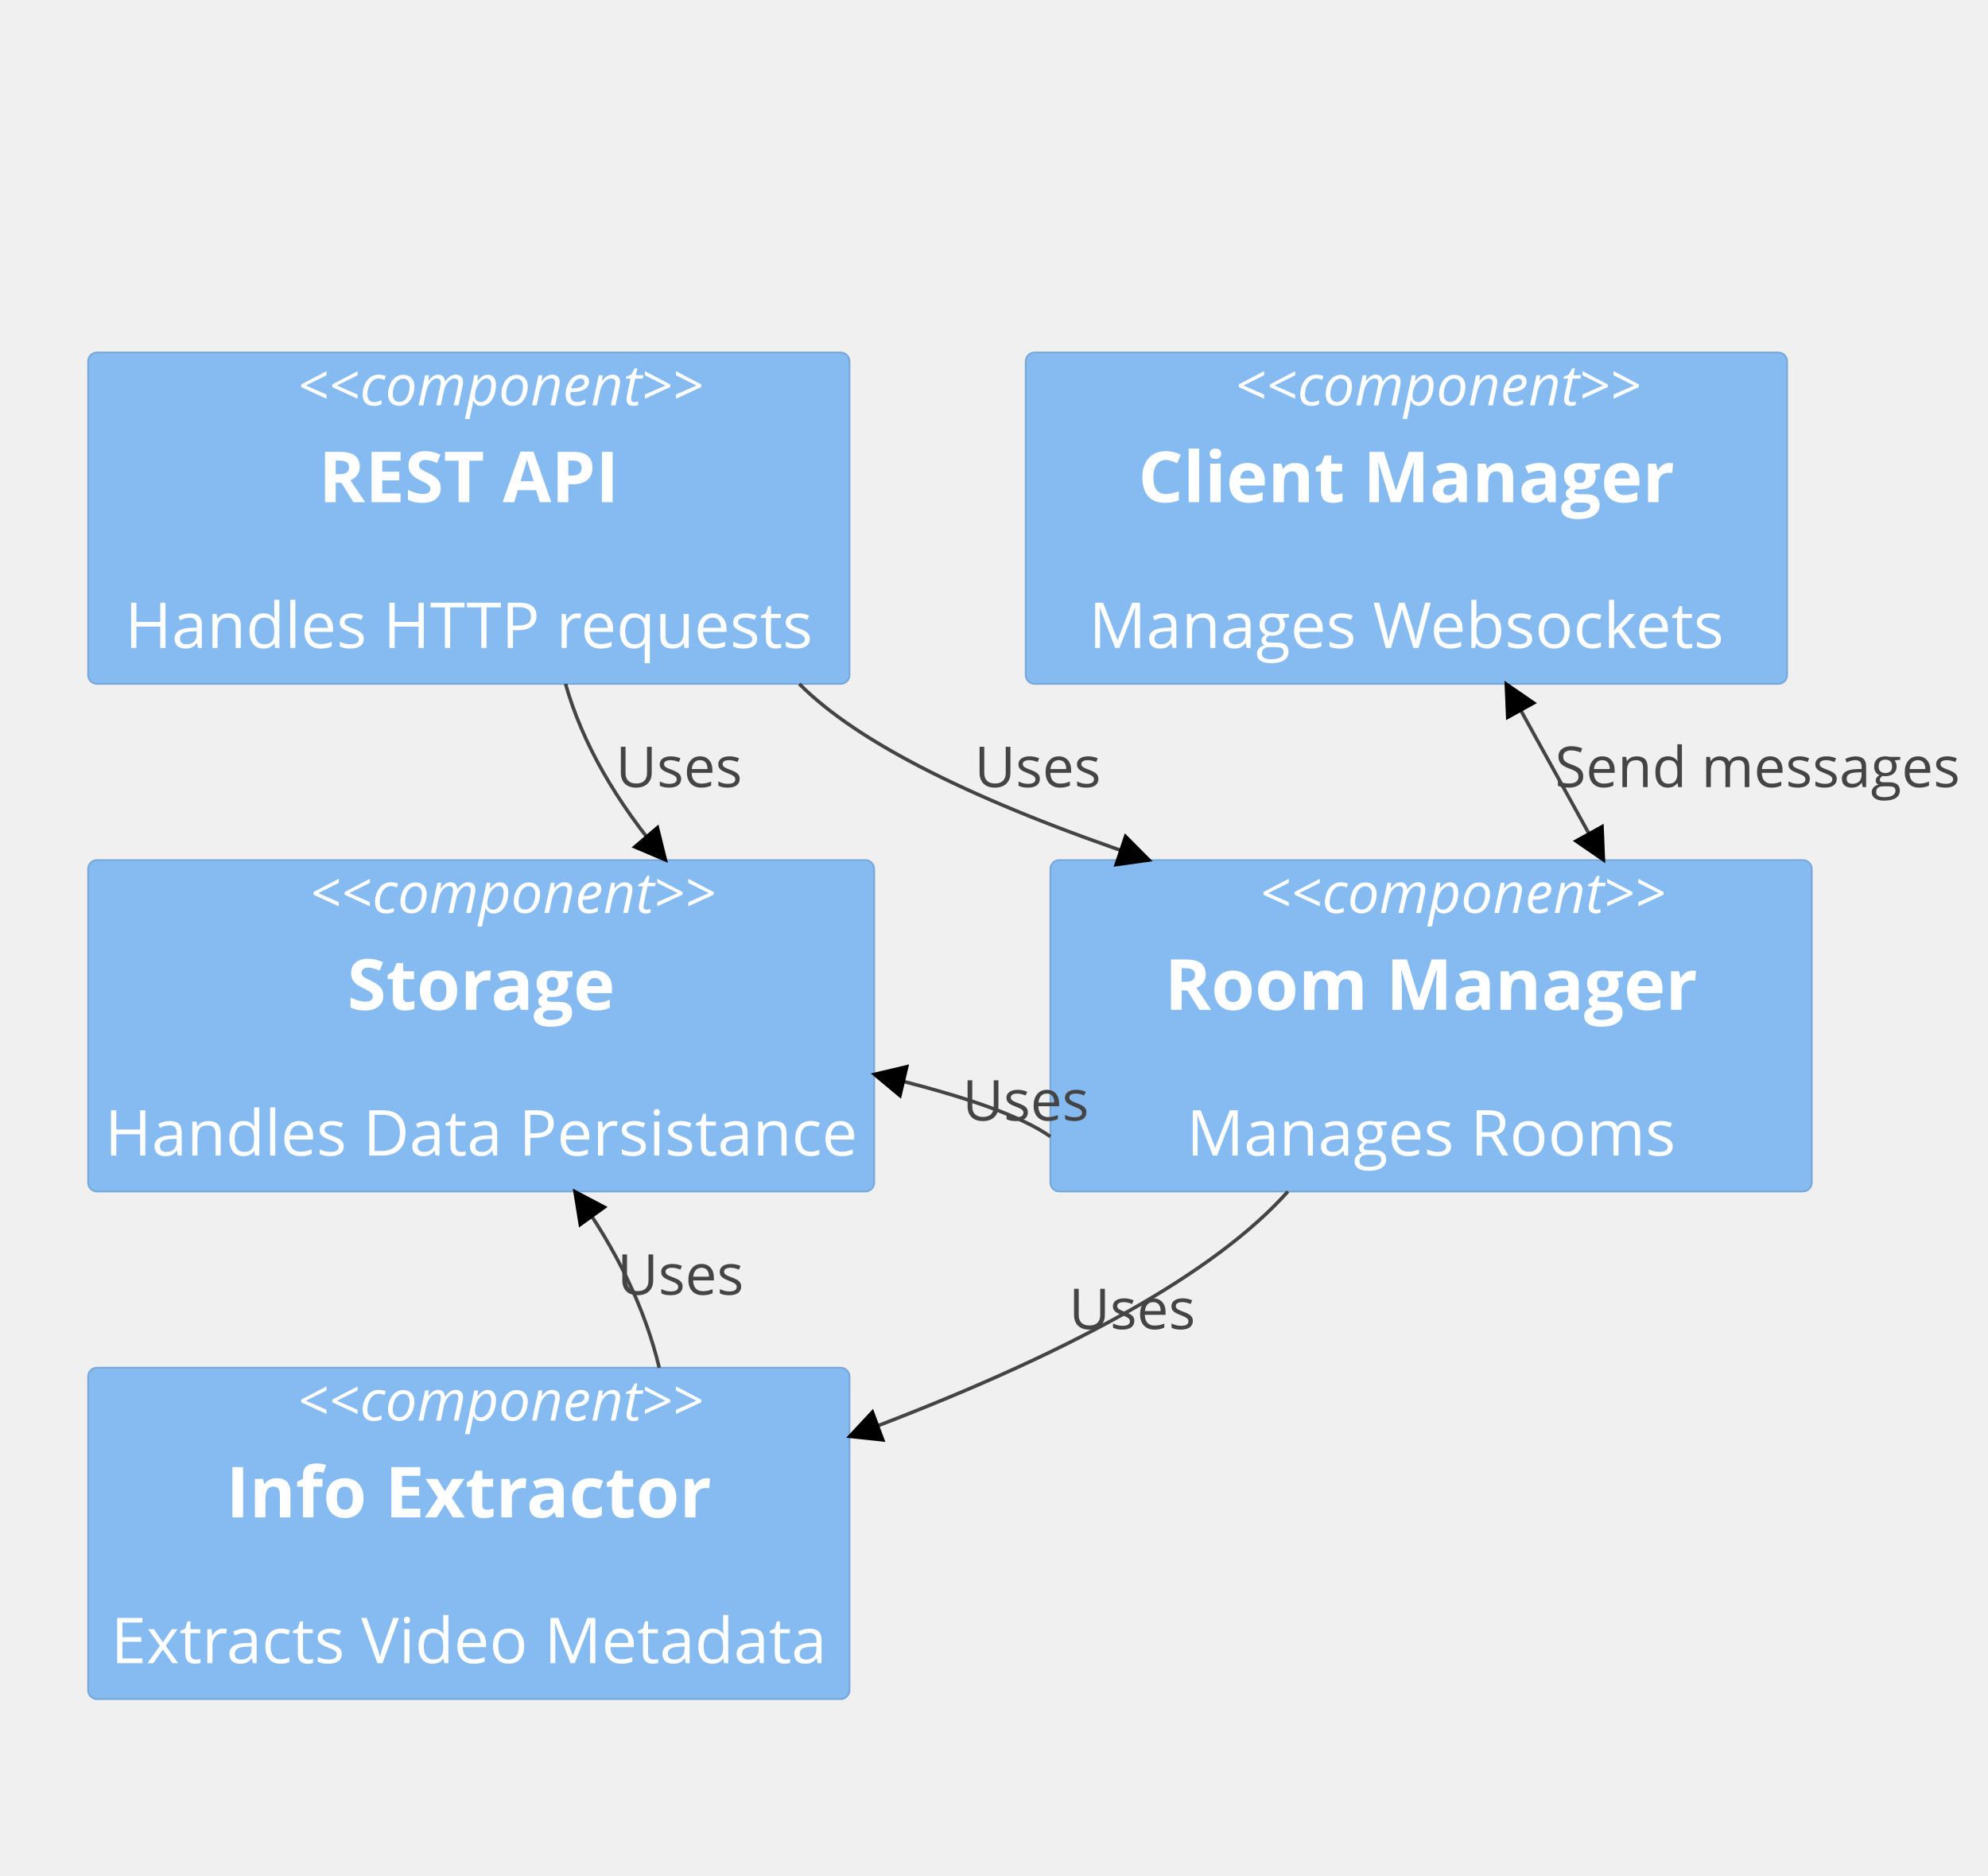
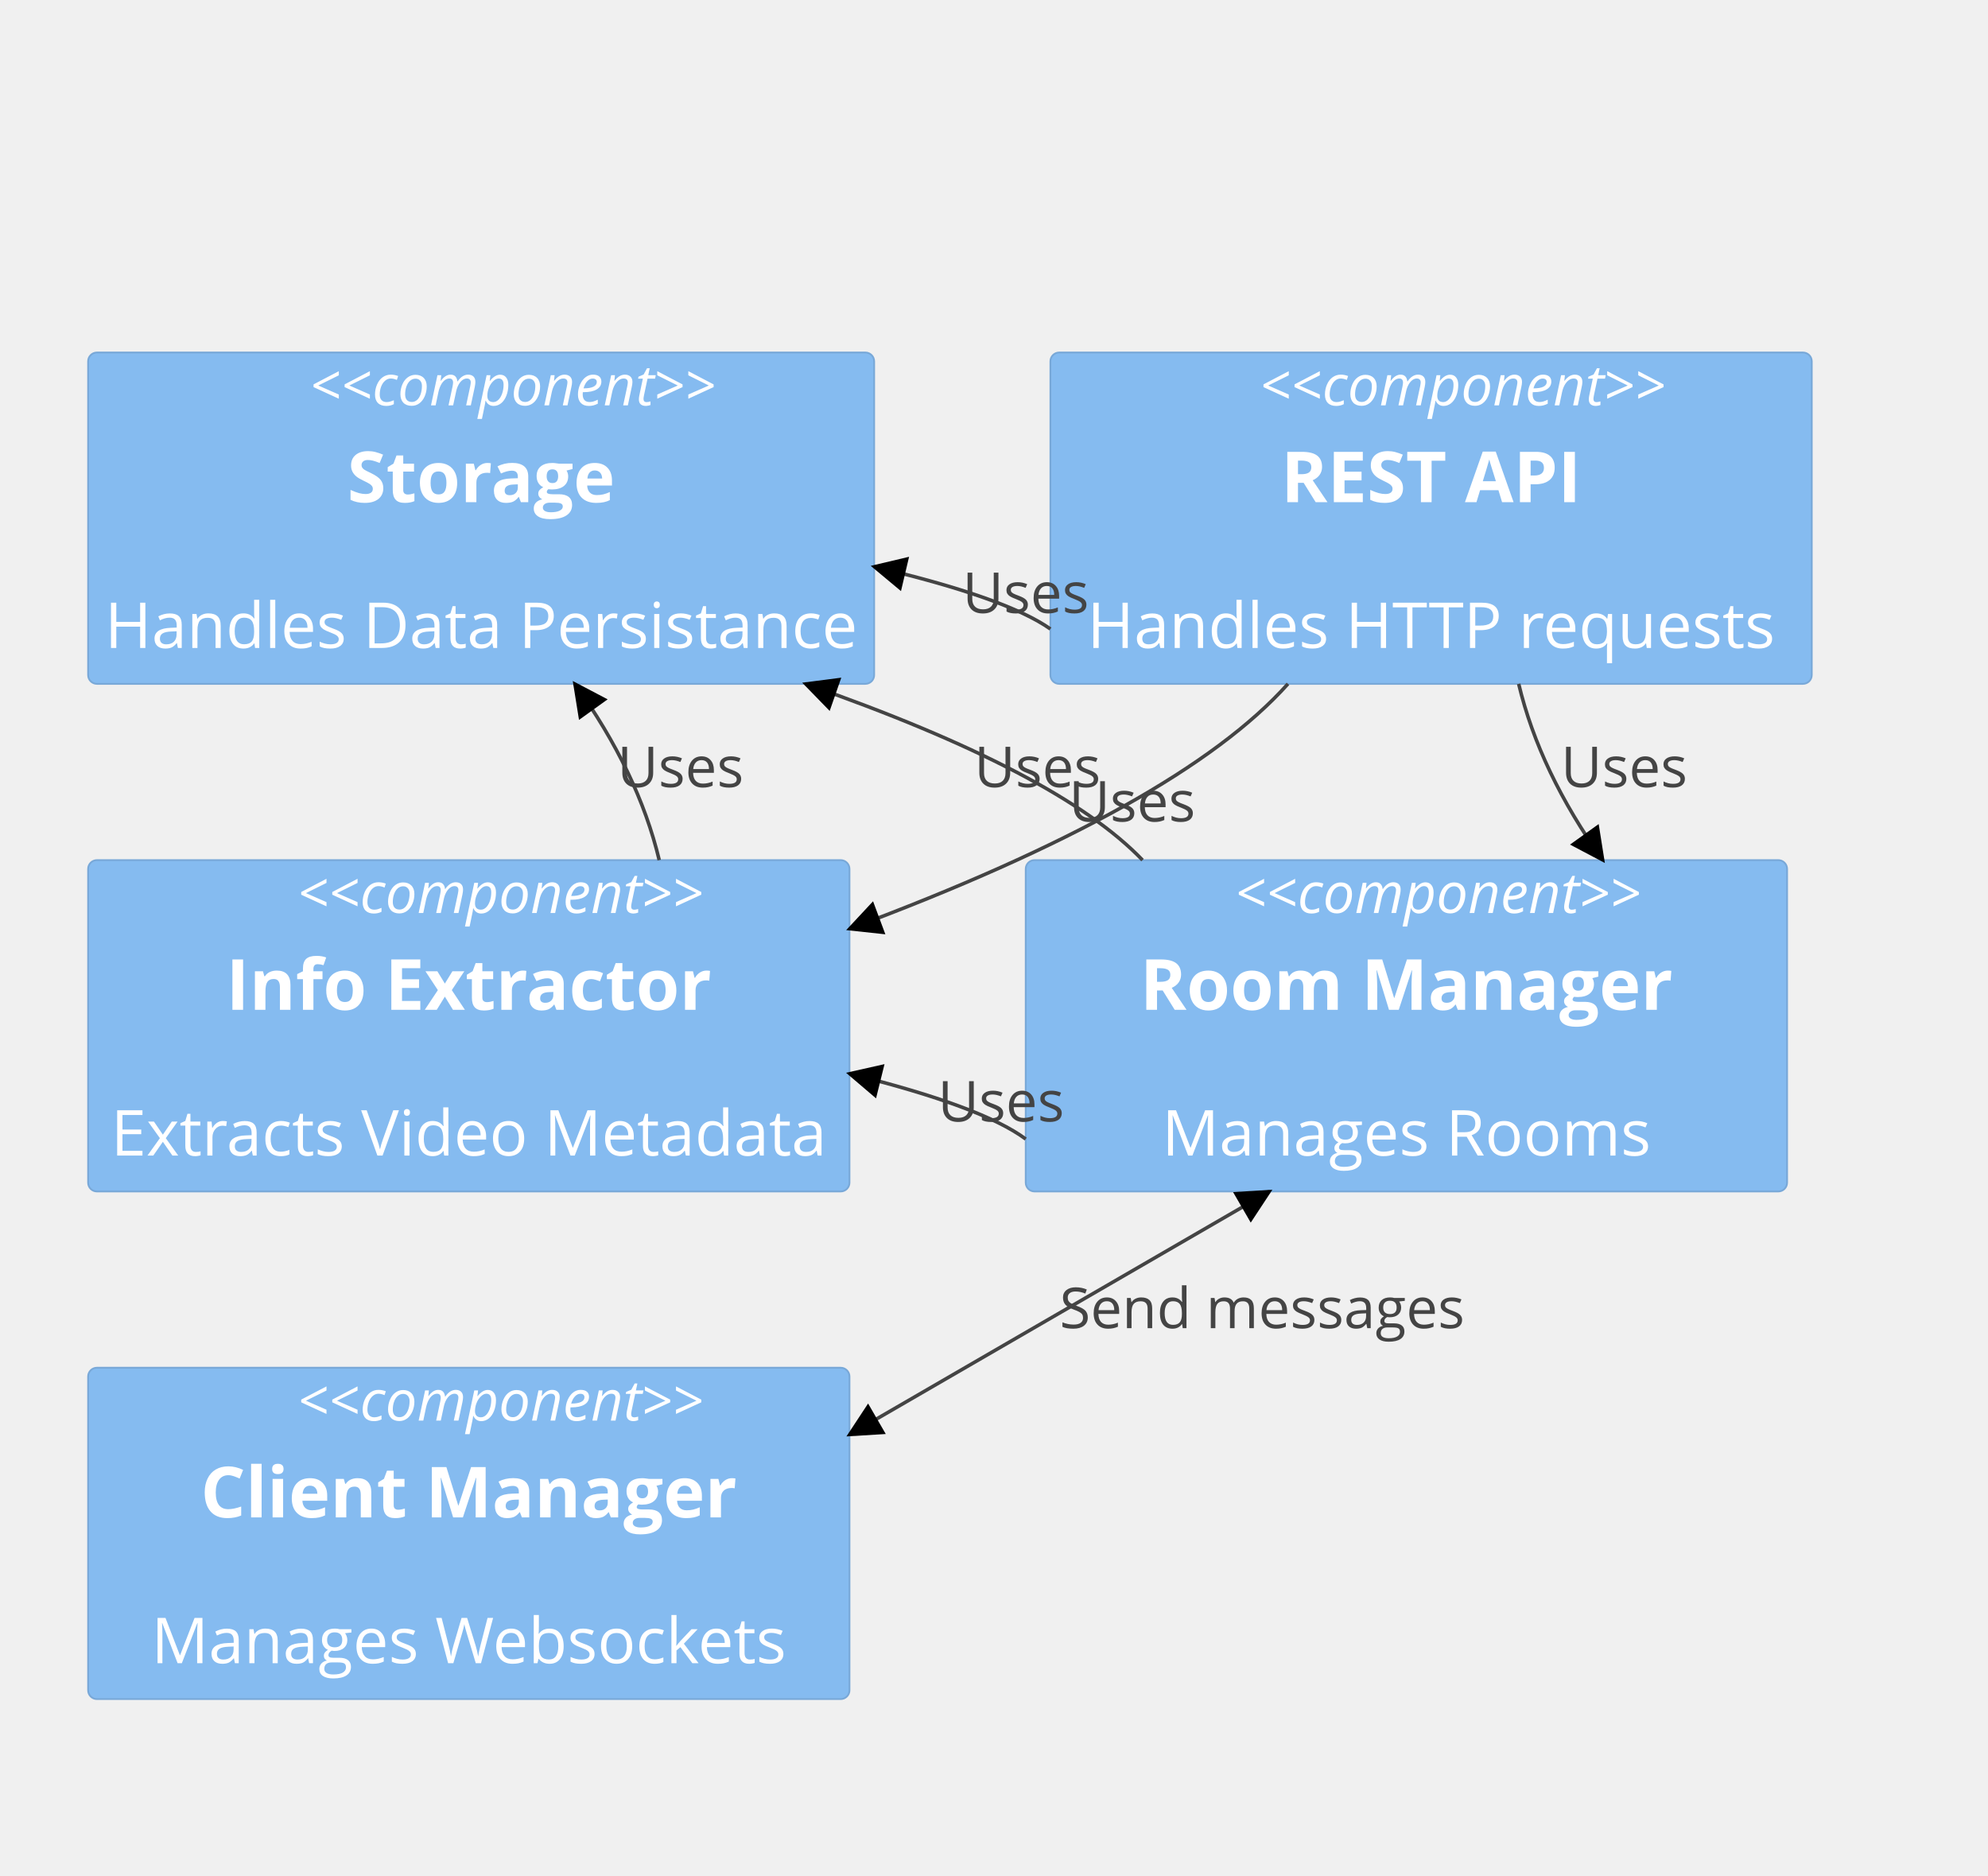
<svg xmlns="http://www.w3.org/2000/svg" aria-roledescription="c4" role="graphics-document document" viewBox="0 -0 564 532" style="max-width: 564px; background-color: white;" width="100%" id="my-svg">
  <style>#my-svg{font-family:"trebuchet ms",verdana,arial,sans-serif;font-size:16px;fill:#000000;}#my-svg .error-icon{fill:#552222;}#my-svg .error-text{fill:#552222;stroke:#552222;}#my-svg .edge-thickness-normal{stroke-width:2px;}#my-svg .edge-thickness-thick{stroke-width:3.5px;}#my-svg .edge-pattern-solid{stroke-dasharray:0;}#my-svg .edge-pattern-dashed{stroke-dasharray:3;}#my-svg .edge-pattern-dotted{stroke-dasharray:2;}#my-svg .marker{fill:#666;stroke:#666;}#my-svg .marker.cross{stroke:#666;}#my-svg svg{font-family:"trebuchet ms",verdana,arial,sans-serif;font-size:16px;}#my-svg .person{stroke:hsl(0, 0%, 83.333%);fill:#eee;}#my-svg :root{--mermaid-font-family:"trebuchet ms",verdana,arial,sans-serif;}</style>
  <g />
  <defs>
    <symbol height="24" width="24" id="computer">
      <path d="M2 2v13h20v-13h-20zm18 11h-16v-9h16v9zm-10.228 6l.466-1h3.524l.467 1h-4.457zm14.228 3h-24l2-6h2.104l-1.33 4h18.45l-1.297-4h2.073l2 6zm-5-10h-14v-7h14v7z" transform="scale(.5)" />
    </symbol>
  </defs>
  <defs>
    <symbol clip-rule="evenodd" fill-rule="evenodd" id="database">
      <path d="M12.258.001l.256.004.255.005.253.008.251.01.249.012.247.015.246.016.242.019.241.02.239.023.236.024.233.027.231.028.229.031.225.032.223.034.22.036.217.038.214.04.211.041.208.043.205.045.201.046.198.048.194.05.191.051.187.053.183.054.18.056.175.057.172.059.168.06.163.061.16.063.155.064.15.066.074.033.073.033.071.034.07.034.069.035.068.035.067.035.066.035.064.036.064.036.062.036.06.036.06.037.058.037.058.037.055.038.055.038.053.038.052.038.051.039.05.039.048.039.047.039.045.04.044.04.043.04.041.04.04.041.039.041.037.041.036.041.034.041.033.042.032.042.03.042.029.042.027.042.026.043.024.043.023.043.021.043.02.043.018.044.017.043.015.044.013.044.012.044.011.045.009.044.007.045.006.045.004.045.002.045.001.045v17l-.001.045-.002.045-.004.045-.006.045-.007.045-.009.044-.011.045-.012.044-.013.044-.015.044-.017.043-.018.044-.02.043-.021.043-.023.043-.024.043-.026.043-.027.042-.029.042-.03.042-.032.042-.033.042-.034.041-.036.041-.037.041-.039.041-.04.041-.041.04-.043.04-.044.04-.045.04-.047.039-.048.039-.05.039-.051.039-.052.038-.053.038-.055.038-.055.038-.058.037-.058.037-.06.037-.06.036-.062.036-.064.036-.064.036-.066.035-.067.035-.068.035-.069.035-.07.034-.071.034-.073.033-.074.033-.15.066-.155.064-.16.063-.163.061-.168.06-.172.059-.175.057-.18.056-.183.054-.187.053-.191.051-.194.05-.198.048-.201.046-.205.045-.208.043-.211.041-.214.04-.217.038-.22.036-.223.034-.225.032-.229.031-.231.028-.233.027-.236.024-.239.023-.241.02-.242.019-.246.016-.247.015-.249.012-.251.01-.253.008-.255.005-.256.004-.258.001-.258-.001-.256-.004-.255-.005-.253-.008-.251-.01-.249-.012-.247-.015-.245-.016-.243-.019-.241-.02-.238-.023-.236-.024-.234-.027-.231-.028-.228-.031-.226-.032-.223-.034-.22-.036-.217-.038-.214-.04-.211-.041-.208-.043-.204-.045-.201-.046-.198-.048-.195-.05-.19-.051-.187-.053-.184-.054-.179-.056-.176-.057-.172-.059-.167-.06-.164-.061-.159-.063-.155-.064-.151-.066-.074-.033-.072-.033-.072-.034-.07-.034-.069-.035-.068-.035-.067-.035-.066-.035-.064-.036-.063-.036-.062-.036-.061-.036-.06-.037-.058-.037-.057-.037-.056-.038-.055-.038-.053-.038-.052-.038-.051-.039-.049-.039-.049-.039-.046-.039-.046-.04-.044-.04-.043-.04-.041-.04-.04-.041-.039-.041-.037-.041-.036-.041-.034-.041-.033-.042-.032-.042-.03-.042-.029-.042-.027-.042-.026-.043-.024-.043-.023-.043-.021-.043-.02-.043-.018-.044-.017-.043-.015-.044-.013-.044-.012-.044-.011-.045-.009-.044-.007-.045-.006-.045-.004-.045-.002-.045-.001-.045v-17l.001-.045.002-.045.004-.045.006-.045.007-.045.009-.044.011-.045.012-.044.013-.044.015-.044.017-.043.018-.044.02-.043.021-.043.023-.043.024-.043.026-.043.027-.042.029-.042.03-.042.032-.042.033-.042.034-.041.036-.041.037-.041.039-.041.04-.041.041-.04.043-.04.044-.04.046-.04.046-.039.049-.039.049-.039.051-.039.052-.038.053-.038.055-.038.056-.038.057-.037.058-.037.06-.037.061-.036.062-.036.063-.036.064-.036.066-.035.067-.035.068-.035.069-.035.07-.034.072-.034.072-.033.074-.033.151-.066.155-.064.159-.063.164-.061.167-.06.172-.059.176-.057.179-.056.184-.054.187-.053.19-.051.195-.05.198-.048.201-.046.204-.045.208-.043.211-.041.214-.04.217-.038.22-.036.223-.034.226-.032.228-.031.231-.028.234-.027.236-.024.238-.023.241-.02.243-.019.245-.016.247-.015.249-.012.251-.01.253-.008.255-.005.256-.004.258-.001.258.001zm-9.258 20.499v.01l.001.021.003.021.004.022.005.021.006.022.007.022.009.023.01.022.011.023.012.023.013.023.015.023.016.024.017.023.018.024.019.024.021.024.022.025.023.024.024.025.052.049.056.05.061.051.066.051.07.051.075.051.079.052.084.052.088.052.092.052.097.052.102.051.105.052.11.052.114.051.119.051.123.051.127.05.131.05.135.05.139.048.144.049.147.047.152.047.155.047.16.045.163.045.167.043.171.043.176.041.178.041.183.039.187.039.19.037.194.035.197.035.202.033.204.031.209.03.212.029.216.027.219.025.222.024.226.021.23.02.233.018.236.016.24.015.243.012.246.01.249.008.253.005.256.004.259.001.26-.001.257-.004.254-.005.25-.008.247-.011.244-.012.241-.014.237-.016.233-.018.231-.021.226-.021.224-.024.22-.026.216-.027.212-.028.21-.031.205-.031.202-.034.198-.034.194-.036.191-.037.187-.039.183-.04.179-.04.175-.042.172-.043.168-.044.163-.045.16-.046.155-.046.152-.047.148-.048.143-.049.139-.049.136-.05.131-.05.126-.05.123-.051.118-.052.114-.051.11-.052.106-.052.101-.052.096-.052.092-.052.088-.053.083-.051.079-.052.074-.052.07-.051.065-.051.06-.051.056-.05.051-.05.023-.024.023-.025.021-.024.02-.024.019-.024.018-.024.017-.024.015-.023.014-.024.013-.023.012-.023.01-.023.01-.022.008-.022.006-.022.006-.022.004-.022.004-.021.001-.021.001-.021v-4.127l-.077.055-.08.053-.083.054-.085.053-.087.052-.09.052-.093.051-.095.05-.097.05-.1.049-.102.049-.105.048-.106.047-.109.047-.111.046-.114.045-.115.045-.118.044-.12.043-.122.042-.124.042-.126.041-.128.04-.13.04-.132.038-.134.038-.135.037-.138.037-.139.035-.142.035-.143.034-.144.033-.147.032-.148.031-.15.03-.151.03-.153.029-.154.027-.156.027-.158.026-.159.025-.161.024-.162.023-.163.022-.165.021-.166.02-.167.019-.169.018-.169.017-.171.016-.173.015-.173.014-.175.013-.175.012-.177.011-.178.01-.179.008-.179.008-.181.006-.182.005-.182.004-.184.003-.184.002h-.37l-.184-.002-.184-.003-.182-.004-.182-.005-.181-.006-.179-.008-.179-.008-.178-.01-.176-.011-.176-.012-.175-.013-.173-.014-.172-.015-.171-.016-.17-.017-.169-.018-.167-.019-.166-.02-.165-.021-.163-.022-.162-.023-.161-.024-.159-.025-.157-.026-.156-.027-.155-.027-.153-.029-.151-.03-.15-.03-.148-.031-.146-.032-.145-.033-.143-.034-.141-.035-.14-.035-.137-.037-.136-.037-.134-.038-.132-.038-.13-.04-.128-.04-.126-.041-.124-.042-.122-.042-.12-.044-.117-.043-.116-.045-.113-.045-.112-.046-.109-.047-.106-.047-.105-.048-.102-.049-.1-.049-.097-.05-.095-.05-.093-.052-.09-.051-.087-.052-.085-.053-.083-.054-.08-.054-.077-.054v4.127zm0-5.654v.011l.001.021.003.021.004.021.005.022.006.022.007.022.009.022.01.022.011.023.012.023.013.023.015.024.016.023.017.024.018.024.019.024.021.024.022.024.023.025.024.024.052.05.056.05.061.05.066.051.07.051.075.052.079.051.084.052.088.052.092.052.097.052.102.052.105.052.11.051.114.051.119.052.123.05.127.051.131.05.135.049.139.049.144.048.147.048.152.047.155.046.16.045.163.045.167.044.171.042.176.042.178.04.183.04.187.038.19.037.194.036.197.034.202.033.204.032.209.03.212.028.216.027.219.025.222.024.226.022.23.02.233.018.236.016.24.014.243.012.246.01.249.008.253.006.256.003.259.001.26-.001.257-.003.254-.006.25-.008.247-.01.244-.012.241-.015.237-.016.233-.018.231-.02.226-.022.224-.024.22-.025.216-.027.212-.029.21-.03.205-.032.202-.033.198-.035.194-.036.191-.037.187-.039.183-.039.179-.041.175-.042.172-.043.168-.044.163-.045.16-.045.155-.047.152-.047.148-.048.143-.048.139-.05.136-.049.131-.05.126-.051.123-.051.118-.051.114-.052.11-.052.106-.052.101-.052.096-.052.092-.052.088-.052.083-.052.079-.052.074-.051.07-.052.065-.051.06-.05.056-.051.051-.049.023-.025.023-.024.021-.025.02-.024.019-.024.018-.024.017-.024.015-.023.014-.023.013-.024.012-.022.01-.023.01-.023.008-.022.006-.022.006-.022.004-.021.004-.022.001-.021.001-.021v-4.139l-.077.054-.08.054-.083.054-.085.052-.087.053-.09.051-.093.051-.095.051-.097.05-.1.049-.102.049-.105.048-.106.047-.109.047-.111.046-.114.045-.115.044-.118.044-.12.044-.122.042-.124.042-.126.041-.128.04-.13.039-.132.039-.134.038-.135.037-.138.036-.139.036-.142.035-.143.033-.144.033-.147.033-.148.031-.15.03-.151.03-.153.028-.154.028-.156.027-.158.026-.159.025-.161.024-.162.023-.163.022-.165.021-.166.02-.167.019-.169.018-.169.017-.171.016-.173.015-.173.014-.175.013-.175.012-.177.011-.178.009-.179.009-.179.007-.181.007-.182.005-.182.004-.184.003-.184.002h-.37l-.184-.002-.184-.003-.182-.004-.182-.005-.181-.007-.179-.007-.179-.009-.178-.009-.176-.011-.176-.012-.175-.013-.173-.014-.172-.015-.171-.016-.17-.017-.169-.018-.167-.019-.166-.02-.165-.021-.163-.022-.162-.023-.161-.024-.159-.025-.157-.026-.156-.027-.155-.028-.153-.028-.151-.03-.15-.03-.148-.031-.146-.033-.145-.033-.143-.033-.141-.035-.14-.036-.137-.036-.136-.037-.134-.038-.132-.039-.13-.039-.128-.04-.126-.041-.124-.042-.122-.043-.12-.043-.117-.044-.116-.044-.113-.046-.112-.046-.109-.046-.106-.047-.105-.048-.102-.049-.1-.049-.097-.05-.095-.051-.093-.051-.09-.051-.087-.053-.085-.052-.083-.054-.08-.054-.077-.054v4.139zm0-5.666v.011l.001.02.003.022.004.021.005.022.006.021.007.022.009.023.01.022.011.023.012.023.013.023.015.023.016.024.017.024.018.023.019.024.021.025.022.024.023.024.024.025.052.05.056.05.061.05.066.051.07.051.075.052.079.051.084.052.088.052.092.052.097.052.102.052.105.051.11.052.114.051.119.051.123.051.127.05.131.05.135.05.139.049.144.048.147.048.152.047.155.046.16.045.163.045.167.043.171.043.176.042.178.04.183.04.187.038.19.037.194.036.197.034.202.033.204.032.209.03.212.028.216.027.219.025.222.024.226.021.23.02.233.018.236.017.24.014.243.012.246.01.249.008.253.006.256.003.259.001.26-.001.257-.003.254-.006.25-.008.247-.01.244-.013.241-.014.237-.016.233-.018.231-.02.226-.022.224-.024.22-.025.216-.027.212-.029.21-.03.205-.032.202-.033.198-.035.194-.036.191-.037.187-.039.183-.039.179-.041.175-.042.172-.043.168-.044.163-.045.16-.045.155-.047.152-.047.148-.048.143-.049.139-.049.136-.049.131-.051.126-.05.123-.051.118-.052.114-.051.11-.052.106-.052.101-.052.096-.052.092-.052.088-.052.083-.052.079-.052.074-.052.07-.051.065-.051.06-.051.056-.05.051-.049.023-.025.023-.025.021-.024.02-.024.019-.024.018-.024.017-.024.015-.023.014-.024.013-.023.012-.023.01-.022.01-.023.008-.022.006-.022.006-.022.004-.022.004-.021.001-.021.001-.021v-4.153l-.077.054-.08.054-.083.053-.085.053-.087.053-.09.051-.093.051-.095.051-.097.05-.1.049-.102.048-.105.048-.106.048-.109.046-.111.046-.114.046-.115.044-.118.044-.12.043-.122.043-.124.042-.126.041-.128.04-.13.039-.132.039-.134.038-.135.037-.138.036-.139.036-.142.034-.143.034-.144.033-.147.032-.148.032-.15.03-.151.03-.153.028-.154.028-.156.027-.158.026-.159.024-.161.024-.162.023-.163.023-.165.021-.166.02-.167.019-.169.018-.169.017-.171.016-.173.015-.173.014-.175.013-.175.012-.177.01-.178.01-.179.009-.179.007-.181.006-.182.006-.182.004-.184.003-.184.001-.185.001-.185-.001-.184-.001-.184-.003-.182-.004-.182-.006-.181-.006-.179-.007-.179-.009-.178-.01-.176-.01-.176-.012-.175-.013-.173-.014-.172-.015-.171-.016-.17-.017-.169-.018-.167-.019-.166-.02-.165-.021-.163-.023-.162-.023-.161-.024-.159-.024-.157-.026-.156-.027-.155-.028-.153-.028-.151-.03-.15-.03-.148-.032-.146-.032-.145-.033-.143-.034-.141-.034-.14-.036-.137-.036-.136-.037-.134-.038-.132-.039-.13-.039-.128-.041-.126-.041-.124-.041-.122-.043-.12-.043-.117-.044-.116-.044-.113-.046-.112-.046-.109-.046-.106-.048-.105-.048-.102-.048-.1-.05-.097-.049-.095-.051-.093-.051-.09-.052-.087-.052-.085-.053-.083-.053-.08-.054-.077-.054v4.153zm8.74-8.179l-.257.004-.254.005-.25.008-.247.011-.244.012-.241.014-.237.016-.233.018-.231.021-.226.022-.224.023-.22.026-.216.027-.212.028-.21.031-.205.032-.202.033-.198.034-.194.036-.191.038-.187.038-.183.04-.179.041-.175.042-.172.043-.168.043-.163.045-.16.046-.155.046-.152.048-.148.048-.143.048-.139.049-.136.05-.131.05-.126.051-.123.051-.118.051-.114.052-.11.052-.106.052-.101.052-.096.052-.092.052-.088.052-.083.052-.079.052-.074.051-.07.052-.065.051-.06.05-.056.05-.051.05-.023.025-.023.024-.021.024-.02.025-.019.024-.018.024-.017.023-.015.024-.014.023-.013.023-.012.023-.01.023-.01.022-.008.022-.006.023-.006.021-.004.022-.004.021-.001.021-.001.021.001.021.001.021.004.021.004.022.006.021.006.023.008.022.01.022.01.023.012.023.013.023.014.023.015.024.017.023.018.024.019.024.02.025.021.024.023.024.023.025.051.05.056.05.06.05.065.051.07.052.074.051.079.052.083.052.088.052.092.052.096.052.101.052.106.052.11.052.114.052.118.051.123.051.126.051.131.05.136.05.139.049.143.048.148.048.152.048.155.046.16.046.163.045.168.043.172.043.175.042.179.041.183.04.187.038.191.038.194.036.198.034.202.033.205.032.21.031.212.028.216.027.22.026.224.023.226.022.231.021.233.018.237.016.241.014.244.012.247.011.25.008.254.005.257.004.26.001.26-.001.257-.004.254-.005.25-.008.247-.011.244-.012.241-.014.237-.016.233-.018.231-.021.226-.022.224-.023.22-.026.216-.027.212-.028.21-.031.205-.032.202-.033.198-.034.194-.036.191-.038.187-.038.183-.04.179-.041.175-.042.172-.043.168-.043.163-.045.16-.046.155-.046.152-.048.148-.048.143-.048.139-.049.136-.05.131-.05.126-.051.123-.051.118-.051.114-.052.11-.052.106-.052.101-.052.096-.052.092-.052.088-.052.083-.052.079-.052.074-.051.07-.052.065-.051.06-.05.056-.05.051-.05.023-.025.023-.024.021-.024.02-.025.019-.024.018-.024.017-.023.015-.024.014-.023.013-.023.012-.023.01-.023.01-.022.008-.022.006-.023.006-.021.004-.022.004-.021.001-.021.001-.021-.001-.021-.001-.021-.004-.021-.004-.022-.006-.021-.006-.023-.008-.022-.01-.022-.01-.023-.012-.023-.013-.023-.014-.023-.015-.024-.017-.023-.018-.024-.019-.024-.02-.025-.021-.024-.023-.024-.023-.025-.051-.05-.056-.05-.06-.05-.065-.051-.07-.052-.074-.051-.079-.052-.083-.052-.088-.052-.092-.052-.096-.052-.101-.052-.106-.052-.11-.052-.114-.052-.118-.051-.123-.051-.126-.051-.131-.05-.136-.05-.139-.049-.143-.048-.148-.048-.152-.048-.155-.046-.16-.046-.163-.045-.168-.043-.172-.043-.175-.042-.179-.041-.183-.04-.187-.038-.191-.038-.194-.036-.198-.034-.202-.033-.205-.032-.21-.031-.212-.028-.216-.027-.22-.026-.224-.023-.226-.022-.231-.021-.233-.018-.237-.016-.241-.014-.244-.012-.247-.011-.25-.008-.254-.005-.257-.004-.26-.001-.26.001z" transform="scale(.5)" />
    </symbol>
  </defs>
  <defs>
    <symbol height="24" width="24" id="clock">
      <path d="M12 2c5.514 0 10 4.486 10 10s-4.486 10-10 10-10-4.486-10-10 4.486-10 10-10zm0-2c-6.627 0-12 5.373-12 12s5.373 12 12 12 12-5.373 12-12-5.373-12-12-12zm5.848 12.459c.202.038.202.333.001.372-1.907.361-6.045 1.111-6.547 1.111-.719 0-1.301-.582-1.301-1.301 0-.512.77-5.447 1.125-7.445.034-.192.312-.181.343.014l.985 6.238 5.394 1.011z" transform="scale(.5)" />
    </symbol>
  </defs>
  <g class="person-man">
-     <rect stroke-width="0.5" ry="2.5" rx="2.5" height="94" width="216" stroke="#78A8D8" fill="#85BBF0" y="100" x="25" />
-     <text y="115" x="84.5" textLength="97" lengthAdjust="spacing" font-style="italic" font-size="16" font-family="&quot;Open Sans&quot;, sans-serif" fill="#FFFFFF">&lt;&lt;component&gt;&gt;</text>
-     <text style="text-anchor: middle; font-size: 20px; font-weight: bold; font-family: &quot;Open Sans&quot;, sans-serif;" fill="#FFFFFF" dominant-baseline="middle" y="137" x="133">
+     <rect stroke-width="0.5" ry="2.5" rx="2.5" height="94" width="223" stroke="#78A8D8" fill="#85BBF0" y="100" x="25" />
+     <text y="115" x="88" textLength="97" lengthAdjust="spacing" font-style="italic" font-size="16" font-family="&quot;Open Sans&quot;, sans-serif" fill="#FFFFFF">&lt;&lt;component&gt;&gt;</text>
+     <text style="text-anchor: middle; font-size: 20px; font-weight: bold; font-family: &quot;Open Sans&quot;, sans-serif;" fill="#FFFFFF" dominant-baseline="middle" y="137" x="136.5">
+       <tspan alignment-baseline="mathematical" dy="0">Storage</tspan>
+     </text>
+     <text style="text-anchor: middle; font-size: 18px; font-weight: normal; font-family: &quot;Open Sans&quot;, sans-serif;" fill="#FFFFFF" dominant-baseline="middle" y="179" x="136.5">
+       <tspan alignment-baseline="mathematical" dy="0">Handles Data Persistance</tspan>
+     </text>
+   </g>
+   <g class="person-man">
+     <rect stroke-width="0.5" ry="2.5" rx="2.5" height="94" width="216" stroke="#78A8D8" fill="#85BBF0" y="100" x="298" />
+     <text y="115" x="357.5" textLength="97" lengthAdjust="spacing" font-style="italic" font-size="16" font-family="&quot;Open Sans&quot;, sans-serif" fill="#FFFFFF">&lt;&lt;component&gt;&gt;</text>
+     <text style="text-anchor: middle; font-size: 20px; font-weight: bold; font-family: &quot;Open Sans&quot;, sans-serif;" fill="#FFFFFF" dominant-baseline="middle" y="137" x="406">
      <tspan alignment-baseline="mathematical" dy="0">REST API</tspan>
    </text>
-     <text style="text-anchor: middle; font-size: 18px; font-weight: normal; font-family: &quot;Open Sans&quot;, sans-serif;" fill="#FFFFFF" dominant-baseline="middle" y="179" x="133">
+     <text style="text-anchor: middle; font-size: 18px; font-weight: normal; font-family: &quot;Open Sans&quot;, sans-serif;" fill="#FFFFFF" dominant-baseline="middle" y="179" x="406">
      <tspan alignment-baseline="mathematical" dy="0">Handles HTTP requests</tspan>
    </text>
  </g>
  <g class="person-man">
-     <rect stroke-width="0.5" ry="2.5" rx="2.5" height="94" width="216" stroke="#78A8D8" fill="#85BBF0" y="100" x="291" />
-     <text y="115" x="350.5" textLength="97" lengthAdjust="spacing" font-style="italic" font-size="16" font-family="&quot;Open Sans&quot;, sans-serif" fill="#FFFFFF">&lt;&lt;component&gt;&gt;</text>
-     <text style="text-anchor: middle; font-size: 20px; font-weight: bold; font-family: &quot;Open Sans&quot;, sans-serif;" fill="#FFFFFF" dominant-baseline="middle" y="137" x="399">
-       <tspan alignment-baseline="mathematical" dy="0">Client Manager</tspan>
+     <rect stroke-width="0.5" ry="2.5" rx="2.5" height="94" width="216" stroke="#78A8D8" fill="#85BBF0" y="244" x="25" />
+     <text y="259" x="84.5" textLength="97" lengthAdjust="spacing" font-style="italic" font-size="16" font-family="&quot;Open Sans&quot;, sans-serif" fill="#FFFFFF">&lt;&lt;component&gt;&gt;</text>
+     <text style="text-anchor: middle; font-size: 20px; font-weight: bold; font-family: &quot;Open Sans&quot;, sans-serif;" fill="#FFFFFF" dominant-baseline="middle" y="281" x="133">
+       <tspan alignment-baseline="mathematical" dy="0">Info Extractor</tspan>
    </text>
-     <text style="text-anchor: middle; font-size: 18px; font-weight: normal; font-family: &quot;Open Sans&quot;, sans-serif;" fill="#FFFFFF" dominant-baseline="middle" y="179" x="399">
-       <tspan alignment-baseline="mathematical" dy="0">Manages Websockets</tspan>
+     <text style="text-anchor: middle; font-size: 18px; font-weight: normal; font-family: &quot;Open Sans&quot;, sans-serif;" fill="#FFFFFF" dominant-baseline="middle" y="323" x="133">
+       <tspan alignment-baseline="mathematical" dy="0">Extracts Video Metadata</tspan>
    </text>
  </g>
  <g class="person-man">
-     <rect stroke-width="0.5" ry="2.5" rx="2.5" height="94" width="223" stroke="#78A8D8" fill="#85BBF0" y="244" x="25" />
-     <text y="259" x="88" textLength="97" lengthAdjust="spacing" font-style="italic" font-size="16" font-family="&quot;Open Sans&quot;, sans-serif" fill="#FFFFFF">&lt;&lt;component&gt;&gt;</text>
-     <text style="text-anchor: middle; font-size: 20px; font-weight: bold; font-family: &quot;Open Sans&quot;, sans-serif;" fill="#FFFFFF" dominant-baseline="middle" y="281" x="136.5">
-       <tspan alignment-baseline="mathematical" dy="0">Storage</tspan>
-     </text>
-     <text style="text-anchor: middle; font-size: 18px; font-weight: normal; font-family: &quot;Open Sans&quot;, sans-serif;" fill="#FFFFFF" dominant-baseline="middle" y="323" x="136.5">
-       <tspan alignment-baseline="mathematical" dy="0">Handles Data Persistance</tspan>
-     </text>
-   </g>
-   <g class="person-man">
-     <rect stroke-width="0.5" ry="2.5" rx="2.5" height="94" width="216" stroke="#78A8D8" fill="#85BBF0" y="244" x="298" />
-     <text y="259" x="357.5" textLength="97" lengthAdjust="spacing" font-style="italic" font-size="16" font-family="&quot;Open Sans&quot;, sans-serif" fill="#FFFFFF">&lt;&lt;component&gt;&gt;</text>
-     <text style="text-anchor: middle; font-size: 20px; font-weight: bold; font-family: &quot;Open Sans&quot;, sans-serif;" fill="#FFFFFF" dominant-baseline="middle" y="281" x="406">
+     <rect stroke-width="0.5" ry="2.5" rx="2.5" height="94" width="216" stroke="#78A8D8" fill="#85BBF0" y="244" x="291" />
+     <text y="259" x="350.5" textLength="97" lengthAdjust="spacing" font-style="italic" font-size="16" font-family="&quot;Open Sans&quot;, sans-serif" fill="#FFFFFF">&lt;&lt;component&gt;&gt;</text>
+     <text style="text-anchor: middle; font-size: 20px; font-weight: bold; font-family: &quot;Open Sans&quot;, sans-serif;" fill="#FFFFFF" dominant-baseline="middle" y="281" x="399">
      <tspan alignment-baseline="mathematical" dy="0">Room Manager</tspan>
    </text>
-     <text style="text-anchor: middle; font-size: 18px; font-weight: normal; font-family: &quot;Open Sans&quot;, sans-serif;" fill="#FFFFFF" dominant-baseline="middle" y="323" x="406">
+     <text style="text-anchor: middle; font-size: 18px; font-weight: normal; font-family: &quot;Open Sans&quot;, sans-serif;" fill="#FFFFFF" dominant-baseline="middle" y="323" x="399">
      <tspan alignment-baseline="mathematical" dy="0">Manages Rooms</tspan>
    </text>
  </g>
  <g class="person-man">
    <rect stroke-width="0.5" ry="2.5" rx="2.5" height="94" width="216" stroke="#78A8D8" fill="#85BBF0" y="388" x="25" />
    <text y="403" x="84.5" textLength="97" lengthAdjust="spacing" font-style="italic" font-size="16" font-family="&quot;Open Sans&quot;, sans-serif" fill="#FFFFFF">&lt;&lt;component&gt;&gt;</text>
    <text style="text-anchor: middle; font-size: 20px; font-weight: bold; font-family: &quot;Open Sans&quot;, sans-serif;" fill="#FFFFFF" dominant-baseline="middle" y="425" x="133">
-       <tspan alignment-baseline="mathematical" dy="0">Info Extractor</tspan>
+       <tspan alignment-baseline="mathematical" dy="0">Client Manager</tspan>
    </text>
    <text style="text-anchor: middle; font-size: 18px; font-weight: normal; font-family: &quot;Open Sans&quot;, sans-serif;" fill="#FFFFFF" dominant-baseline="middle" y="467" x="133">
-       <tspan alignment-baseline="mathematical" dy="0">Extracts Video Metadata</tspan>
+       <tspan alignment-baseline="mathematical" dy="0">Manages Websockets</tspan>
    </text>
  </g>
  <defs>
    <marker orient="auto" markerHeight="12" markerWidth="12" markerUnits="userSpaceOnUse" refY="5" refX="9" id="arrowhead">
      <path d="M 0 0 L 10 5 L 0 10 z" />
    </marker>
  </defs>
  <defs>
    <marker orient="auto" markerHeight="12" markerWidth="12" markerUnits="userSpaceOnUse" refY="5" refX="1" id="arrowend">
      <path d="M 10 0 L 0 5 L 10 10 z" />
    </marker>
  </defs>
  <defs>
    <marker refY="4" refX="16" orient="auto" markerHeight="8" markerWidth="15" id="crosshead">
      <path style="stroke-dasharray: 0, 0;" d="M 9,2 V 6 L16,4 Z" stroke-width="1px" stroke="#000000" fill="black" />
      <path style="stroke-dasharray: 0, 0;" d="M 0,1 L 6,7 M 6,1 L 0,7" stroke-width="1px" stroke="#000000" fill="none" />
    </marker>
  </defs>
  <defs>
    <marker orient="auto" markerHeight="28" markerWidth="20" refY="7" refX="18" id="filled-head">
      <path d="M 18,7 L9,13 L14,7 L9,1 Z" />
    </marker>
  </defs>
  <g>
-     <line style="fill: none;" marker-start="url(#arrowend)" marker-end="url(#arrowhead)" stroke="#444444" stroke-width="1" y2="194" x2="427.298" y1="244" x1="454.938" />
-     <text style="text-anchor: middle; font-size: 16px; font-weight: normal; font-family: &quot;Open Sans&quot;, sans-serif;" fill="#444444" dominant-baseline="middle" y="219" x="498.618">
+     <line style="fill: none;" marker-start="url(#arrowend)" marker-end="url(#arrowhead)" stroke="#444444" stroke-width="1" y2="406.989" x2="241" y1="338" x1="360.12" />
+     <text style="text-anchor: middle; font-size: 16px; font-weight: normal; font-family: &quot;Open Sans&quot;, sans-serif;" fill="#444444" dominant-baseline="middle" y="372.495" x="358.06">
      <tspan alignment-baseline="mathematical" dy="0">Send messages</tspan>
    </text>
-     <path marker-end="url(#arrowhead)" d="M226.754,194 Q251.578,219 326.052,244" stroke="#444444" stroke-width="1" fill="none" />
-     <text style="text-anchor: middle; font-size: 16px; font-weight: normal; font-family: &quot;Open Sans&quot;, sans-serif;" fill="#444444" dominant-baseline="middle" y="219" x="294.403">
+     <path marker-end="url(#arrowhead)" d="M430.853,194 Q436.82,219 454.722,244" stroke="#444444" stroke-width="1" fill="none" />
+     <text style="text-anchor: middle; font-size: 16px; font-weight: normal; font-family: &quot;Open Sans&quot;, sans-serif;" fill="#444444" dominant-baseline="middle" y="219" x="460.788">
      <tspan alignment-baseline="mathematical" dy="0">Uses</tspan>
    </text>
-     <path marker-end="url(#arrowhead)" d="M365.398,338 Q334.298,372.752 241,407.504" stroke="#444444" stroke-width="1" fill="none" />
-     <text style="text-anchor: middle; font-size: 16px; font-weight: normal; font-family: &quot;Open Sans&quot;, sans-serif;" fill="#444444" dominant-baseline="middle" y="372.752" x="321.199">
+     <path marker-end="url(#arrowhead)" d="M291,323.127 Q278.5,313.849 241,304.572" stroke="#444444" stroke-width="1" fill="none" />
+     <text style="text-anchor: middle; font-size: 16px; font-weight: normal; font-family: &quot;Open Sans&quot;, sans-serif;" fill="#444444" dominant-baseline="middle" y="313.849" x="284">
      <tspan alignment-baseline="mathematical" dy="0">Uses</tspan>
    </text>
-     <path marker-end="url(#arrowhead)" d="M160.437,194 Q167.535,219 188.83,244" stroke="#444444" stroke-width="1" fill="none" />
-     <text style="text-anchor: middle; font-size: 16px; font-weight: normal; font-family: &quot;Open Sans&quot;, sans-serif;" fill="#444444" dominant-baseline="middle" y="219" x="192.634">
+     <path marker-end="url(#arrowhead)" d="M298,178.43 Q285.5,169.592 248,160.755" stroke="#444444" stroke-width="1" fill="none" />
+     <text style="text-anchor: middle; font-size: 16px; font-weight: normal; font-family: &quot;Open Sans&quot;, sans-serif;" fill="#444444" dominant-baseline="middle" y="169.592" x="291">
      <tspan alignment-baseline="mathematical" dy="0">Uses</tspan>
    </text>
-     <path marker-end="url(#arrowhead)" d="M298,322.43 Q285.5,313.592 248,304.755" stroke="#444444" stroke-width="1" fill="none" />
-     <text style="text-anchor: middle; font-size: 16px; font-weight: normal; font-family: &quot;Open Sans&quot;, sans-serif;" fill="#444444" dominant-baseline="middle" y="313.592" x="291">
+     <path marker-end="url(#arrowhead)" d="M365.398,194 Q334.298,228.752 241,263.504" stroke="#444444" stroke-width="1" fill="none" />
+     <text style="text-anchor: middle; font-size: 16px; font-weight: normal; font-family: &quot;Open Sans&quot;, sans-serif;" fill="#444444" dominant-baseline="middle" y="228.752" x="321.199">
      <tspan alignment-baseline="mathematical" dy="0">Uses</tspan>
    </text>
-     <path marker-end="url(#arrowhead)" d="M187.026,388 Q181.038,363 163.076,338" stroke="#444444" stroke-width="1" fill="none" />
-     <text style="text-anchor: middle; font-size: 16px; font-weight: normal; font-family: &quot;Open Sans&quot;, sans-serif;" fill="#444444" dominant-baseline="middle" y="363" x="193.051">
+     <path marker-end="url(#arrowhead)" d="M324.139,244 Q300.237,219 228.531,194" stroke="#444444" stroke-width="1" fill="none" />
+     <text style="text-anchor: middle; font-size: 16px; font-weight: normal; font-family: &quot;Open Sans&quot;, sans-serif;" fill="#444444" dominant-baseline="middle" y="219" x="294.335">
+       <tspan alignment-baseline="mathematical" dy="0">Uses</tspan>
+     </text>
+     <path marker-end="url(#arrowhead)" d="M187.026,244 Q181.038,219 163.076,194" stroke="#444444" stroke-width="1" fill="none" />
+     <text style="text-anchor: middle; font-size: 16px; font-weight: normal; font-family: &quot;Open Sans&quot;, sans-serif;" fill="#444444" dominant-baseline="middle" y="219" x="193.051">
      <tspan alignment-baseline="mathematical" dy="0">Uses</tspan>
    </text>
  </g>
</svg>
